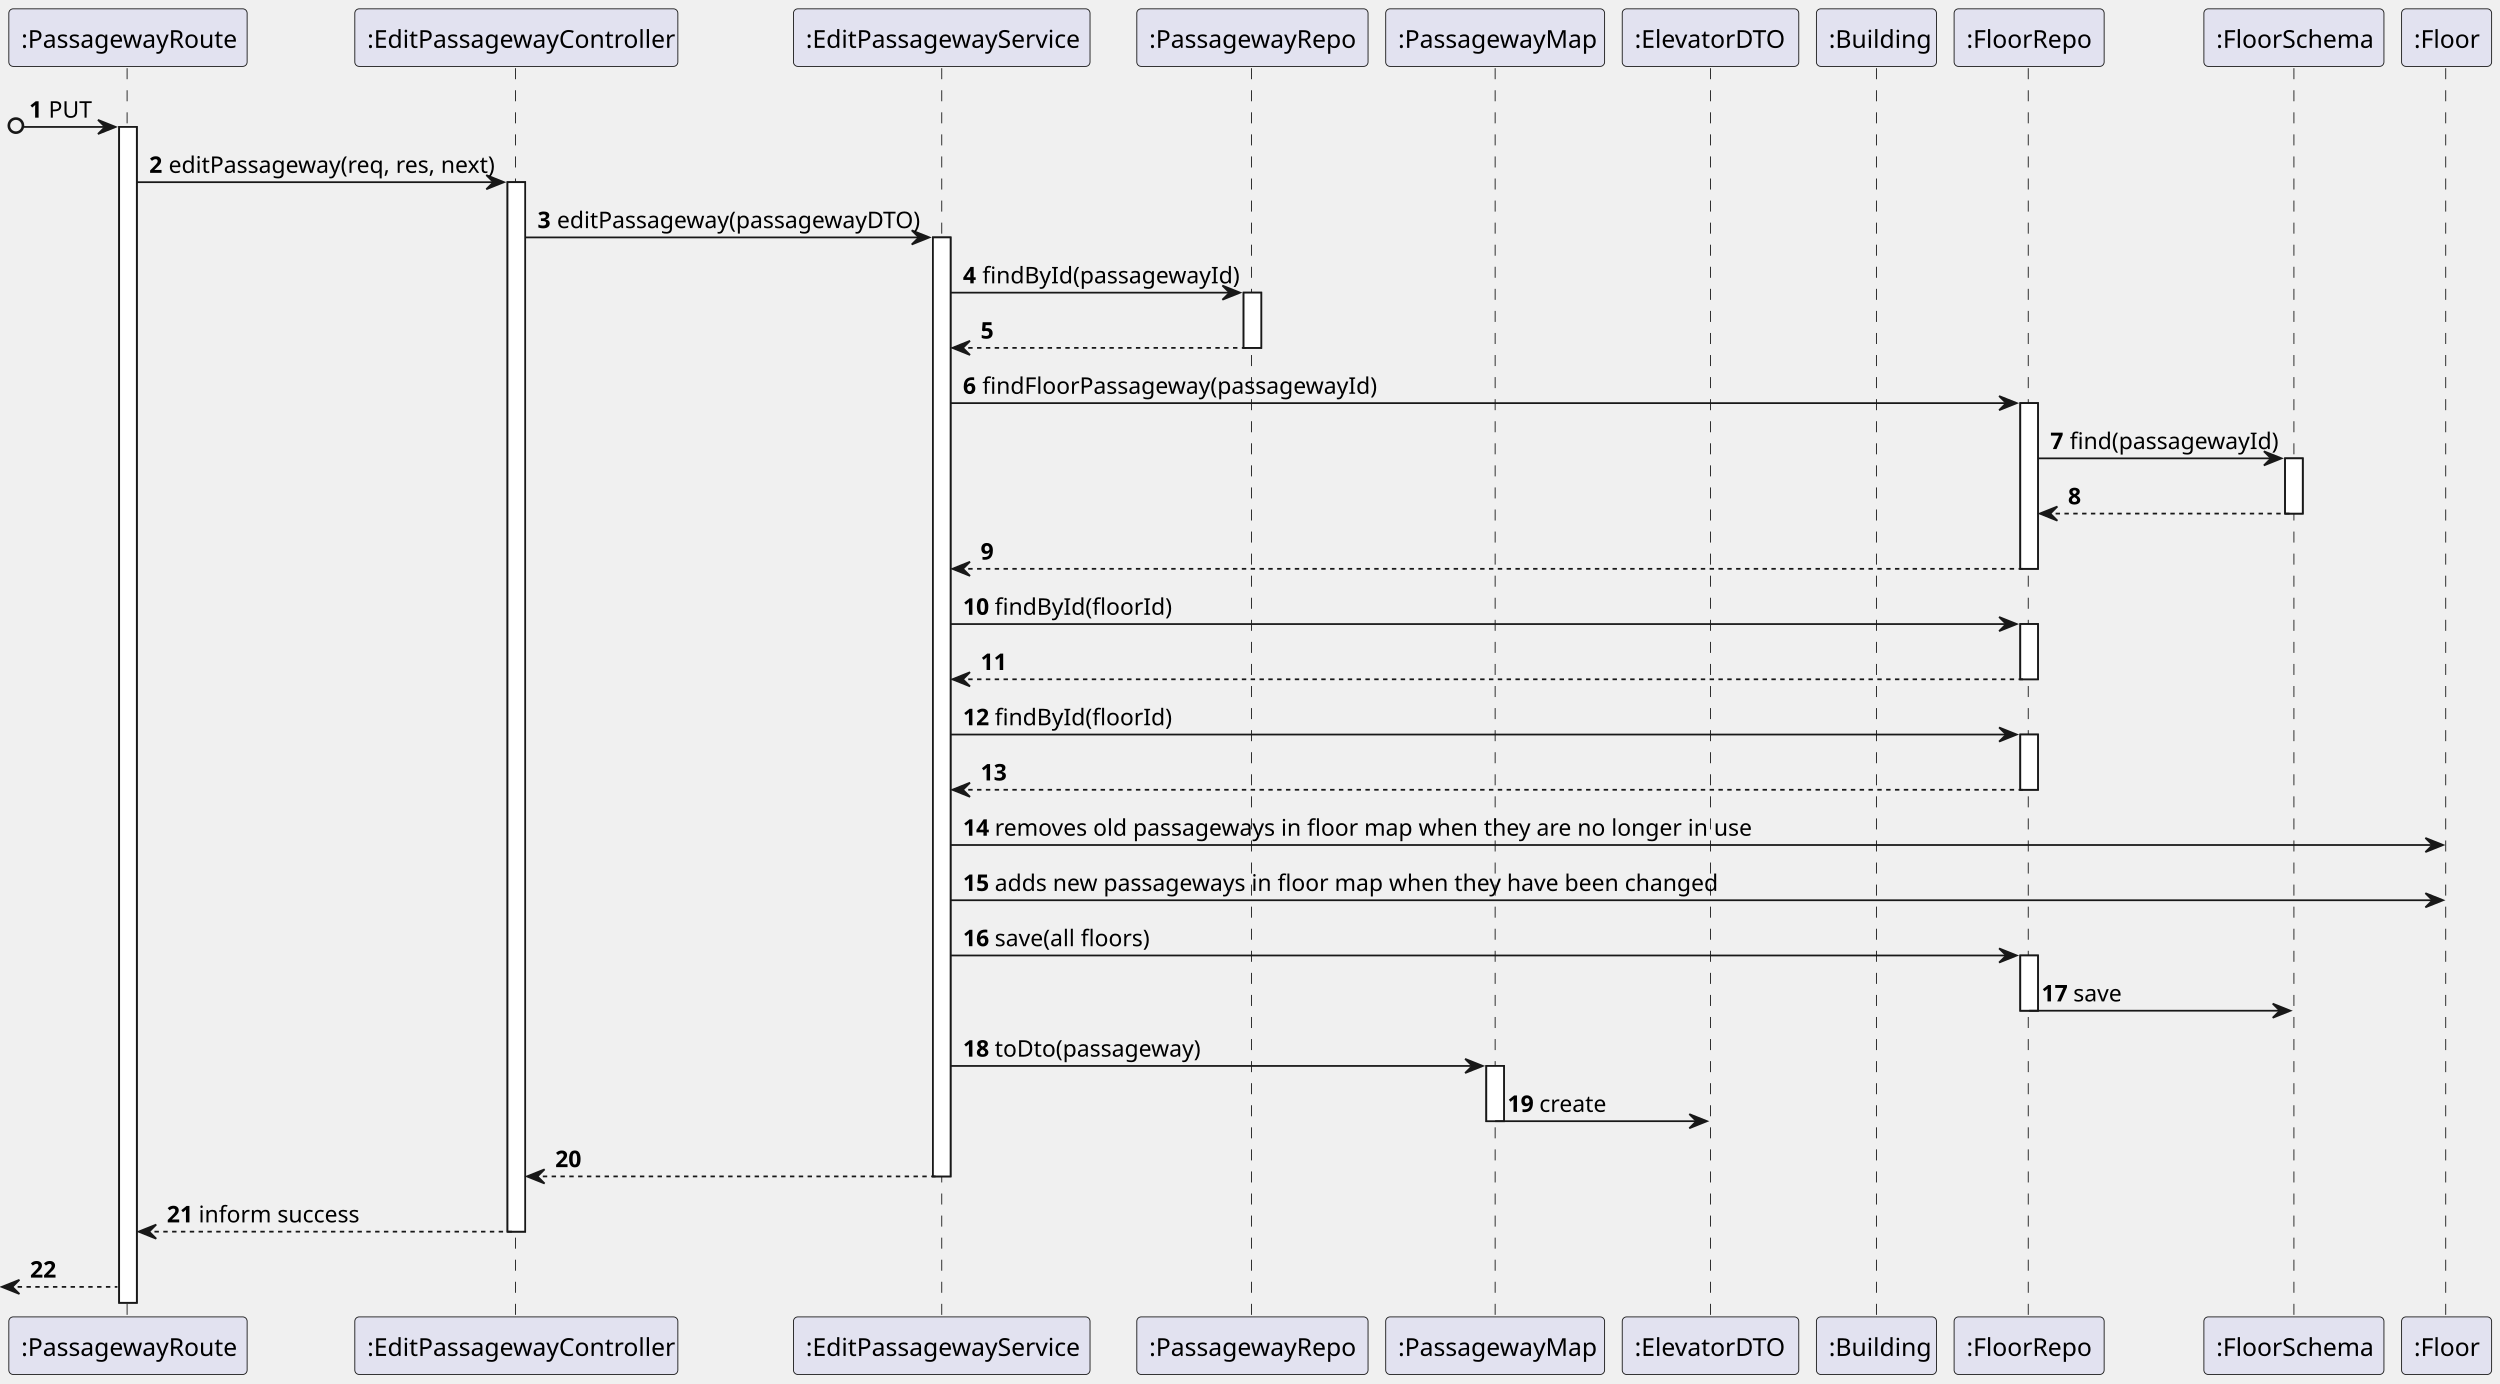
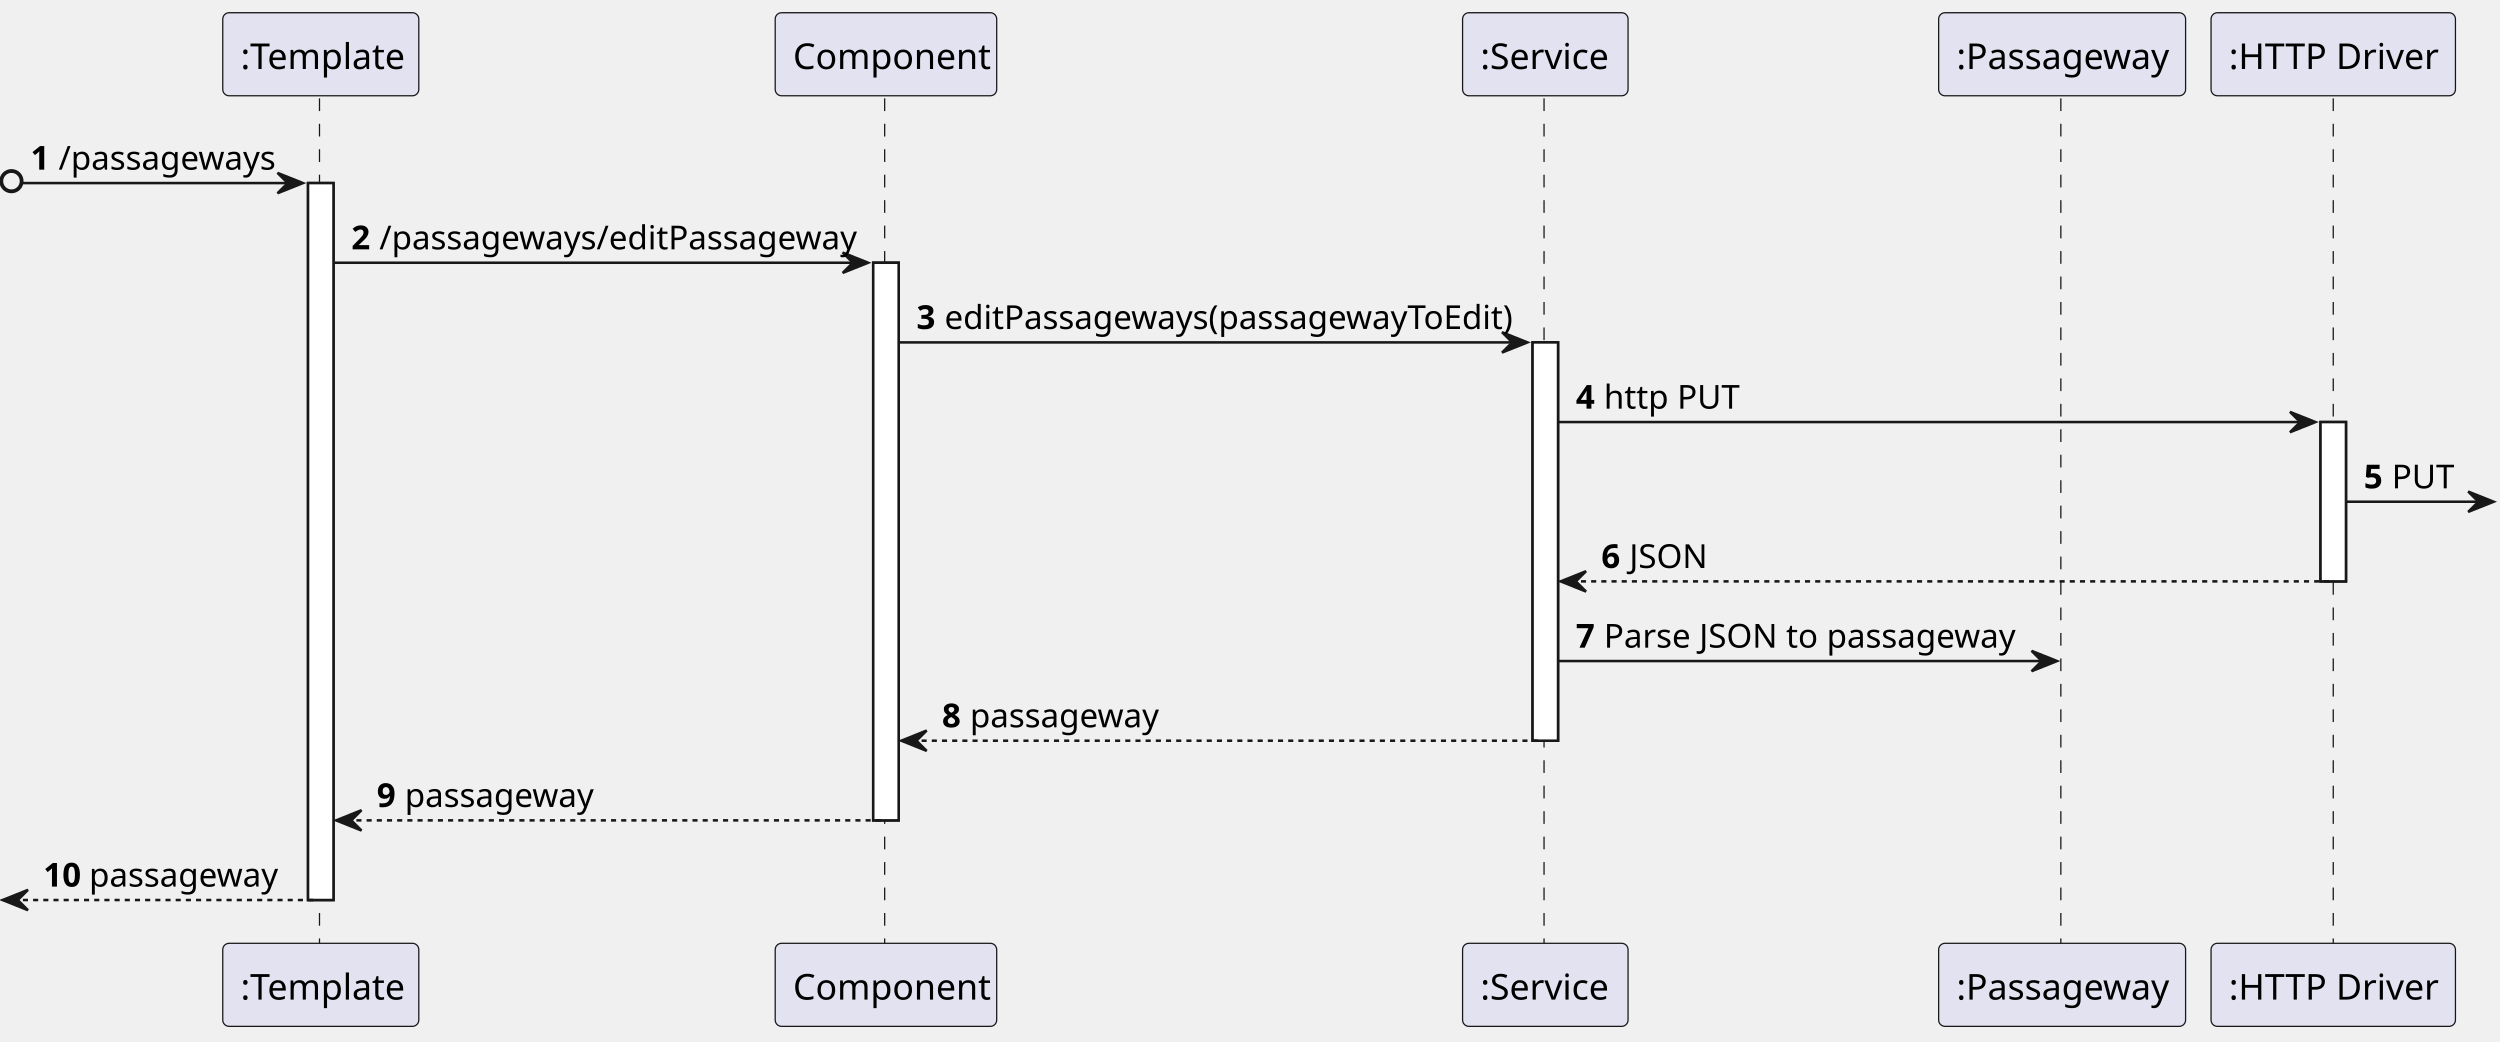
- <svg xmlns="http://www.w3.org/2000/svg" contentStyleType="text/css" height="627.2px" preserveAspectRatio="none" style="width:1133px;height:627px;background:#FFFFFF;" version="1.1" viewBox="0 0 1133 627" width="1133.6px" zoomAndPan="magnify">
+ <svg xmlns="http://www.w3.org/2000/svg" contentStyleType="text/css" height="409px" preserveAspectRatio="none" style="width:982px;height:409px;background:#FFFFFF;" version="1.1" viewBox="0 0 982 409" width="982px" zoomAndPan="magnify">
  <defs />
  <g>
-     <rect fill="#FFFFFF" height="532.889" style="stroke:#181818;stroke-width:0.8;" width="8" x="54" y="57.53" />
-     <rect fill="#FFFFFF" height="475.623" style="stroke:#181818;stroke-width:0.8;" width="8" x="230" y="82.562" />
-     <rect fill="#FFFFFF" height="425.558" style="stroke:#181818;stroke-width:0.8;" width="8" x="422.8" y="107.595" />
-     <rect fill="#FFFFFF" height="25.033" style="stroke:#181818;stroke-width:0.8;" width="8" x="563.6" y="132.628" />
-     <rect fill="#FFFFFF" height="25.033" style="stroke:#181818;stroke-width:0.8;" width="8" x="673.6" y="483.087" />
-     <rect fill="#FFFFFF" height="75.098" style="stroke:#181818;stroke-width:0.8;" width="8" x="915.6" y="182.694" />
-     <rect fill="#FFFFFF" height="25.033" style="stroke:#181818;stroke-width:0.8;" width="8" x="915.6" y="282.825" />
-     <rect fill="#FFFFFF" height="25.033" style="stroke:#181818;stroke-width:0.8;" width="8" x="915.6" y="332.891" />
-     <rect fill="#FFFFFF" height="25.033" style="stroke:#181818;stroke-width:0.8;" width="8" x="915.6" y="433.022" />
-     <rect fill="#FFFFFF" height="25.033" style="stroke:#181818;stroke-width:0.8;" width="8" x="1035.6" y="207.727" />
-     <line style="stroke:#181818;stroke-width:0.4;stroke-dasharray:5.0,5.0;" x1="57.6" x2="57.6" y1="30.897" y2="597.619" />
-     <line style="stroke:#181818;stroke-width:0.4;stroke-dasharray:5.0,5.0;" x1="233.6" x2="233.6" y1="30.897" y2="597.619" />
-     <line style="stroke:#181818;stroke-width:0.4;stroke-dasharray:5.0,5.0;" x1="426.8" x2="426.8" y1="30.897" y2="597.619" />
-     <line style="stroke:#181818;stroke-width:0.4;stroke-dasharray:5.0,5.0;" x1="567.2" x2="567.2" y1="30.897" y2="597.619" />
-     <line style="stroke:#181818;stroke-width:0.4;stroke-dasharray:5.0,5.0;" x1="677.6" x2="677.6" y1="30.897" y2="597.619" />
-     <line style="stroke:#181818;stroke-width:0.4;stroke-dasharray:5.0,5.0;" x1="775.2" x2="775.2" y1="30.897" y2="597.619" />
-     <line style="stroke:#181818;stroke-width:0.4;stroke-dasharray:5.0,5.0;" x1="850.4" x2="850.4" y1="30.897" y2="597.619" />
-     <line style="stroke:#181818;stroke-width:0.4;stroke-dasharray:5.0,5.0;" x1="919.2" x2="919.2" y1="30.897" y2="597.619" />
-     <line style="stroke:#181818;stroke-width:0.4;stroke-dasharray:5.0,5.0;" x1="1039.6" x2="1039.6" y1="30.897" y2="597.619" />
-     <line style="stroke:#181818;stroke-width:0.4;stroke-dasharray:5.0,5.0;" x1="1108.4" x2="1108.4" y1="30.897" y2="597.619" />
-     <rect fill="#E2E2F0" height="26.097" rx="2" ry="2" style="stroke:#181818;stroke-width:0.4;" width="108" x="4" y="4" />
-     <text fill="#000000" font-family="sans-serif" font-size="11.2" lengthAdjust="spacing" textLength="96.8" x="9.6" y="21.686">:PassagewayRoute</text>
-     <rect fill="#E2E2F0" height="26.097" rx="2" ry="2" style="stroke:#181818;stroke-width:0.4;" width="108" x="4" y="596.819" />
-     <text fill="#000000" font-family="sans-serif" font-size="11.2" lengthAdjust="spacing" textLength="96.8" x="9.6" y="614.505">:PassagewayRoute</text>
-     <rect fill="#E2E2F0" height="26.097" rx="2" ry="2" style="stroke:#181818;stroke-width:0.4;" width="146.4" x="160.8" y="4" />
-     <text fill="#000000" font-family="sans-serif" font-size="11.2" lengthAdjust="spacing" textLength="135.2" x="166.4" y="21.686">:EditPassagewayController</text>
-     <rect fill="#E2E2F0" height="26.097" rx="2" ry="2" style="stroke:#181818;stroke-width:0.4;" width="146.4" x="160.8" y="596.819" />
-     <text fill="#000000" font-family="sans-serif" font-size="11.2" lengthAdjust="spacing" textLength="135.2" x="166.4" y="614.505">:EditPassagewayController</text>
-     <rect fill="#E2E2F0" height="26.097" rx="2" ry="2" style="stroke:#181818;stroke-width:0.4;" width="134.4" x="359.6" y="4" />
-     <text fill="#000000" font-family="sans-serif" font-size="11.2" lengthAdjust="spacing" textLength="123.2" x="365.2" y="21.686">:EditPassagewayService</text>
-     <rect fill="#E2E2F0" height="26.097" rx="2" ry="2" style="stroke:#181818;stroke-width:0.4;" width="134.4" x="359.6" y="596.819" />
-     <text fill="#000000" font-family="sans-serif" font-size="11.2" lengthAdjust="spacing" textLength="123.2" x="365.2" y="614.505">:EditPassagewayService</text>
-     <rect fill="#E2E2F0" height="26.097" rx="2" ry="2" style="stroke:#181818;stroke-width:0.4;" width="104.8" x="515.2" y="4" />
-     <text fill="#000000" font-family="sans-serif" font-size="11.2" lengthAdjust="spacing" textLength="93.6" x="520.8" y="21.686">:PassagewayRepo</text>
-     <rect fill="#E2E2F0" height="26.097" rx="2" ry="2" style="stroke:#181818;stroke-width:0.4;" width="104.8" x="515.2" y="596.819" />
-     <text fill="#000000" font-family="sans-serif" font-size="11.2" lengthAdjust="spacing" textLength="93.6" x="520.8" y="614.505">:PassagewayRepo</text>
-     <rect fill="#E2E2F0" height="26.097" rx="2" ry="2" style="stroke:#181818;stroke-width:0.4;" width="99.2" x="628" y="4" />
-     <text fill="#000000" font-family="sans-serif" font-size="11.2" lengthAdjust="spacing" textLength="88" x="633.6" y="21.686">:PassagewayMap</text>
-     <rect fill="#E2E2F0" height="26.097" rx="2" ry="2" style="stroke:#181818;stroke-width:0.4;" width="99.2" x="628" y="596.819" />
-     <text fill="#000000" font-family="sans-serif" font-size="11.2" lengthAdjust="spacing" textLength="88" x="633.6" y="614.505">:PassagewayMap</text>
-     <rect fill="#E2E2F0" height="26.097" rx="2" ry="2" style="stroke:#181818;stroke-width:0.4;" width="80" x="735.2" y="4" />
-     <text fill="#000000" font-family="sans-serif" font-size="11.2" lengthAdjust="spacing" textLength="68.8" x="740.8" y="21.686">:ElevatorDTO</text>
-     <rect fill="#E2E2F0" height="26.097" rx="2" ry="2" style="stroke:#181818;stroke-width:0.4;" width="80" x="735.2" y="596.819" />
-     <text fill="#000000" font-family="sans-serif" font-size="11.2" lengthAdjust="spacing" textLength="68.8" x="740.8" y="614.505">:ElevatorDTO</text>
-     <rect fill="#E2E2F0" height="26.097" rx="2" ry="2" style="stroke:#181818;stroke-width:0.4;" width="54.4" x="823.2" y="4" />
-     <text fill="#000000" font-family="sans-serif" font-size="11.2" lengthAdjust="spacing" textLength="43.2" x="828.8" y="21.686">:Building</text>
-     <rect fill="#E2E2F0" height="26.097" rx="2" ry="2" style="stroke:#181818;stroke-width:0.4;" width="54.4" x="823.2" y="596.819" />
-     <text fill="#000000" font-family="sans-serif" font-size="11.2" lengthAdjust="spacing" textLength="43.2" x="828.8" y="614.505">:Building</text>
-     <rect fill="#E2E2F0" height="26.097" rx="2" ry="2" style="stroke:#181818;stroke-width:0.4;" width="68" x="885.6" y="4" />
-     <text fill="#000000" font-family="sans-serif" font-size="11.2" lengthAdjust="spacing" textLength="56.8" x="891.2" y="21.686">:FloorRepo</text>
-     <rect fill="#E2E2F0" height="26.097" rx="2" ry="2" style="stroke:#181818;stroke-width:0.4;" width="68" x="885.6" y="596.819" />
-     <text fill="#000000" font-family="sans-serif" font-size="11.2" lengthAdjust="spacing" textLength="56.8" x="891.2" y="614.505">:FloorRepo</text>
-     <rect fill="#E2E2F0" height="26.097" rx="2" ry="2" style="stroke:#181818;stroke-width:0.4;" width="81.6" x="998.8" y="4" />
-     <text fill="#000000" font-family="sans-serif" font-size="11.2" lengthAdjust="spacing" textLength="70.4" x="1004.4" y="21.686">:FloorSchema</text>
-     <rect fill="#E2E2F0" height="26.097" rx="2" ry="2" style="stroke:#181818;stroke-width:0.4;" width="81.6" x="998.8" y="596.819" />
-     <text fill="#000000" font-family="sans-serif" font-size="11.2" lengthAdjust="spacing" textLength="70.4" x="1004.4" y="614.505">:FloorSchema</text>
-     <rect fill="#E2E2F0" height="26.097" rx="2" ry="2" style="stroke:#181818;stroke-width:0.4;" width="40.8" x="1088.4" y="4" />
-     <text fill="#000000" font-family="sans-serif" font-size="11.2" lengthAdjust="spacing" textLength="29.6" x="1094" y="21.686">:Floor</text>
-     <rect fill="#E2E2F0" height="26.097" rx="2" ry="2" style="stroke:#181818;stroke-width:0.4;" width="40.8" x="1088.4" y="596.819" />
-     <text fill="#000000" font-family="sans-serif" font-size="11.2" lengthAdjust="spacing" textLength="29.6" x="1094" y="614.505">:Floor</text>
-     <rect fill="#FFFFFF" height="532.889" style="stroke:#181818;stroke-width:0.8;" width="8" x="54" y="57.53" />
-     <rect fill="#FFFFFF" height="475.623" style="stroke:#181818;stroke-width:0.8;" width="8" x="230" y="82.562" />
-     <rect fill="#FFFFFF" height="425.558" style="stroke:#181818;stroke-width:0.8;" width="8" x="422.8" y="107.595" />
-     <rect fill="#FFFFFF" height="25.033" style="stroke:#181818;stroke-width:0.8;" width="8" x="563.6" y="132.628" />
-     <rect fill="#FFFFFF" height="25.033" style="stroke:#181818;stroke-width:0.8;" width="8" x="673.6" y="483.087" />
-     <rect fill="#FFFFFF" height="75.098" style="stroke:#181818;stroke-width:0.8;" width="8" x="915.6" y="182.694" />
-     <rect fill="#FFFFFF" height="25.033" style="stroke:#181818;stroke-width:0.8;" width="8" x="915.6" y="282.825" />
-     <rect fill="#FFFFFF" height="25.033" style="stroke:#181818;stroke-width:0.8;" width="8" x="915.6" y="332.891" />
-     <rect fill="#FFFFFF" height="25.033" style="stroke:#181818;stroke-width:0.8;" width="8" x="915.6" y="433.022" />
-     <rect fill="#FFFFFF" height="25.033" style="stroke:#181818;stroke-width:0.8;" width="8" x="1035.6" y="207.727" />
-     <ellipse cx="7.2" cy="56.93" fill="none" rx="3.2" ry="3.2" style="stroke:#181818;stroke-width:1.2;" />
-     <polygon fill="#181818" points="44.4,54.33,52.4,57.53,44.4,60.73,47.6,57.53" style="stroke:#181818;stroke-width:0.8;" />
-     <line style="stroke:#181818;stroke-width:0.8;" x1="10.8" x2="49.2" y1="57.53" y2="57.53" />
-     <text fill="#000000" font-family="sans-serif" font-size="10.4" font-weight="bold" lengthAdjust="spacing" textLength="5.6" x="13.2" y="53.319">1</text>
-     <text fill="#000000" font-family="sans-serif" font-size="10.4" lengthAdjust="spacing" textLength="20" x="22" y="53.319">PUT</text>
-     <polygon fill="#181818" points="220.4,79.362,228.4,82.562,220.4,85.763,223.6,82.562" style="stroke:#181818;stroke-width:0.8;" />
-     <line style="stroke:#181818;stroke-width:0.8;" x1="62" x2="225.2" y1="82.562" y2="82.562" />
-     <text fill="#000000" font-family="sans-serif" font-size="10.4" font-weight="bold" lengthAdjust="spacing" textLength="5.6" x="67.6" y="78.352">2</text>
-     <text fill="#000000" font-family="sans-serif" font-size="10.4" lengthAdjust="spacing" textLength="144" x="76.4" y="78.352">editPassageway(req, res, next)</text>
-     <polygon fill="#181818" points="413.2,104.395,421.2,107.595,413.2,110.795,416.4,107.595" style="stroke:#181818;stroke-width:0.8;" />
-     <line style="stroke:#181818;stroke-width:0.8;" x1="238" x2="418" y1="107.595" y2="107.595" />
-     <text fill="#000000" font-family="sans-serif" font-size="10.4" font-weight="bold" lengthAdjust="spacing" textLength="5.6" x="243.6" y="103.385">3</text>
-     <text fill="#000000" font-family="sans-serif" font-size="10.4" lengthAdjust="spacing" textLength="160.8" x="252.4" y="103.385">editPassageway(passagewayDTO)</text>
-     <polygon fill="#181818" points="554,129.428,562,132.628,554,135.828,557.2,132.628" style="stroke:#181818;stroke-width:0.8;" />
-     <line style="stroke:#181818;stroke-width:0.8;" x1="430.8" x2="558.8" y1="132.628" y2="132.628" />
-     <text fill="#000000" font-family="sans-serif" font-size="10.4" font-weight="bold" lengthAdjust="spacing" textLength="5.6" x="436.4" y="128.418">4</text>
-     <text fill="#000000" font-family="sans-serif" font-size="10.4" lengthAdjust="spacing" textLength="108.8" x="445.2" y="128.418">findById(passagewayId)</text>
-     <polygon fill="#181818" points="439.6,154.461,431.6,157.661,439.6,160.861,436.4,157.661" style="stroke:#181818;stroke-width:0.8;" />
-     <line style="stroke:#181818;stroke-width:0.8;stroke-dasharray:2.0,2.0;" x1="434.8" x2="566.8" y1="157.661" y2="157.661" />
-     <text fill="#000000" font-family="sans-serif" font-size="10.4" font-weight="bold" lengthAdjust="spacing" textLength="5.6" x="444.4" y="153.451">5</text>
-     <text fill="#000000" font-family="sans-serif" font-size="10.4" lengthAdjust="spacing" textLength="3.2" x="453.2" y="153.451"> </text>
-     <polygon fill="#181818" points="906,179.494,914,182.694,906,185.894,909.2,182.694" style="stroke:#181818;stroke-width:0.8;" />
-     <line style="stroke:#181818;stroke-width:0.8;" x1="430.8" x2="910.8" y1="182.694" y2="182.694" />
-     <text fill="#000000" font-family="sans-serif" font-size="10.4" font-weight="bold" lengthAdjust="spacing" textLength="5.6" x="436.4" y="178.484">6</text>
-     <text fill="#000000" font-family="sans-serif" font-size="10.4" lengthAdjust="spacing" textLength="170.4" x="445.2" y="178.484">findFloorPassageway(passagewayId)</text>
-     <polygon fill="#181818" points="1026,204.527,1034,207.727,1026,210.927,1029.2,207.727" style="stroke:#181818;stroke-width:0.8;" />
-     <line style="stroke:#181818;stroke-width:0.8;" x1="923.6" x2="1030.8" y1="207.727" y2="207.727" />
-     <text fill="#000000" font-family="sans-serif" font-size="10.4" font-weight="bold" lengthAdjust="spacing" textLength="5.6" x="929.2" y="203.516">7</text>
-     <text fill="#000000" font-family="sans-serif" font-size="10.4" lengthAdjust="spacing" textLength="88" x="938" y="203.516">find(passagewayId)</text>
-     <polygon fill="#181818" points="932.4,229.559,924.4,232.759,932.4,235.959,929.2,232.759" style="stroke:#181818;stroke-width:0.8;" />
-     <line style="stroke:#181818;stroke-width:0.8;stroke-dasharray:2.0,2.0;" x1="927.6" x2="1038.8" y1="232.759" y2="232.759" />
-     <text fill="#000000" font-family="sans-serif" font-size="10.4" font-weight="bold" lengthAdjust="spacing" textLength="5.6" x="937.2" y="228.549">8</text>
-     <text fill="#000000" font-family="sans-serif" font-size="10.4" lengthAdjust="spacing" textLength="3.2" x="946" y="228.549"> </text>
-     <polygon fill="#181818" points="439.6,254.592,431.6,257.792,439.6,260.992,436.4,257.792" style="stroke:#181818;stroke-width:0.8;" />
-     <line style="stroke:#181818;stroke-width:0.8;stroke-dasharray:2.0,2.0;" x1="434.8" x2="918.8" y1="257.792" y2="257.792" />
-     <text fill="#000000" font-family="sans-serif" font-size="10.4" font-weight="bold" lengthAdjust="spacing" textLength="5.6" x="444.4" y="253.582">9</text>
-     <text fill="#000000" font-family="sans-serif" font-size="10.4" lengthAdjust="spacing" textLength="3.2" x="453.2" y="253.582"> </text>
-     <polygon fill="#181818" points="906,279.625,914,282.825,906,286.025,909.2,282.825" style="stroke:#181818;stroke-width:0.8;" />
-     <line style="stroke:#181818;stroke-width:0.8;" x1="430.8" x2="910.8" y1="282.825" y2="282.825" />
-     <text fill="#000000" font-family="sans-serif" font-size="10.4" font-weight="bold" lengthAdjust="spacing" textLength="11.2" x="436.4" y="278.615">10</text>
-     <text fill="#000000" font-family="sans-serif" font-size="10.4" lengthAdjust="spacing" textLength="70.4" x="450.8" y="278.615">findById(floorId)</text>
-     <polygon fill="#181818" points="439.6,304.658,431.6,307.858,439.6,311.058,436.4,307.858" style="stroke:#181818;stroke-width:0.8;" />
-     <line style="stroke:#181818;stroke-width:0.8;stroke-dasharray:2.0,2.0;" x1="434.8" x2="918.8" y1="307.858" y2="307.858" />
-     <text fill="#000000" font-family="sans-serif" font-size="10.4" font-weight="bold" lengthAdjust="spacing" textLength="11.2" x="444.4" y="303.648">11</text>
-     <text fill="#000000" font-family="sans-serif" font-size="10.4" lengthAdjust="spacing" textLength="3.2" x="458.8" y="303.648"> </text>
-     <polygon fill="#181818" points="906,329.691,914,332.891,906,336.091,909.2,332.891" style="stroke:#181818;stroke-width:0.8;" />
-     <line style="stroke:#181818;stroke-width:0.8;" x1="430.8" x2="910.8" y1="332.891" y2="332.891" />
-     <text fill="#000000" font-family="sans-serif" font-size="10.4" font-weight="bold" lengthAdjust="spacing" textLength="11.2" x="436.4" y="328.68">12</text>
-     <text fill="#000000" font-family="sans-serif" font-size="10.4" lengthAdjust="spacing" textLength="70.4" x="450.8" y="328.68">findById(floorId)</text>
-     <polygon fill="#181818" points="439.6,354.723,431.6,357.923,439.6,361.123,436.4,357.923" style="stroke:#181818;stroke-width:0.8;" />
-     <line style="stroke:#181818;stroke-width:0.8;stroke-dasharray:2.0,2.0;" x1="434.8" x2="918.8" y1="357.923" y2="357.923" />
-     <text fill="#000000" font-family="sans-serif" font-size="10.4" font-weight="bold" lengthAdjust="spacing" textLength="11.2" x="444.4" y="353.713">13</text>
-     <text fill="#000000" font-family="sans-serif" font-size="10.4" lengthAdjust="spacing" textLength="3.2" x="458.8" y="353.713"> </text>
-     <polygon fill="#181818" points="1099.2,379.756,1107.2,382.956,1099.2,386.156,1102.4,382.956" style="stroke:#181818;stroke-width:0.8;" />
-     <line style="stroke:#181818;stroke-width:0.8;" x1="430.8" x2="1104" y1="382.956" y2="382.956" />
-     <text fill="#000000" font-family="sans-serif" font-size="10.4" font-weight="bold" lengthAdjust="spacing" textLength="11.2" x="436.4" y="378.746">14</text>
-     <text fill="#000000" font-family="sans-serif" font-size="10.4" lengthAdjust="spacing" textLength="323.2" x="450.8" y="378.746">removes old passageways in floor map when they are no longer in use</text>
-     <polygon fill="#181818" points="1099.2,404.789,1107.2,407.989,1099.2,411.189,1102.4,407.989" style="stroke:#181818;stroke-width:0.8;" />
-     <line style="stroke:#181818;stroke-width:0.8;" x1="430.8" x2="1104" y1="407.989" y2="407.989" />
-     <text fill="#000000" font-family="sans-serif" font-size="10.4" font-weight="bold" lengthAdjust="spacing" textLength="11.2" x="436.4" y="403.779">15</text>
-     <text fill="#000000" font-family="sans-serif" font-size="10.4" lengthAdjust="spacing" textLength="309.6" x="450.8" y="403.779">adds new passageways in floor map when they have been changed</text>
-     <polygon fill="#181818" points="906,429.822,914,433.022,906,436.222,909.2,433.022" style="stroke:#181818;stroke-width:0.8;" />
-     <line style="stroke:#181818;stroke-width:0.8;" x1="430.8" x2="910.8" y1="433.022" y2="433.022" />
-     <text fill="#000000" font-family="sans-serif" font-size="10.4" font-weight="bold" lengthAdjust="spacing" textLength="11.2" x="436.4" y="428.812">16</text>
-     <text fill="#000000" font-family="sans-serif" font-size="10.4" lengthAdjust="spacing" textLength="65.6" x="450.8" y="428.812">save(all floors)</text>
-     <polygon fill="#181818" points="1030,454.855,1038,458.055,1030,461.255,1033.2,458.055" style="stroke:#181818;stroke-width:0.8;" />
-     <line style="stroke:#181818;stroke-width:0.8;" x1="919.6" x2="1034.8" y1="458.055" y2="458.055" />
-     <text fill="#000000" font-family="sans-serif" font-size="10.4" font-weight="bold" lengthAdjust="spacing" textLength="11.2" x="925.2" y="453.844">17</text>
-     <text fill="#000000" font-family="sans-serif" font-size="10.4" lengthAdjust="spacing" textLength="20.8" x="939.6" y="453.844">save</text>
-     <polygon fill="#181818" points="664,479.887,672,483.087,664,486.288,667.2,483.087" style="stroke:#181818;stroke-width:0.8;" />
-     <line style="stroke:#181818;stroke-width:0.8;" x1="430.8" x2="668.8" y1="483.087" y2="483.087" />
-     <text fill="#000000" font-family="sans-serif" font-size="10.4" font-weight="bold" lengthAdjust="spacing" textLength="11.2" x="436.4" y="478.877">18</text>
-     <text fill="#000000" font-family="sans-serif" font-size="10.4" lengthAdjust="spacing" textLength="88.8" x="450.8" y="478.877">toDto(passageway)</text>
-     <polygon fill="#181818" points="765.6,504.92,773.6,508.12,765.6,511.32,768.8,508.12" style="stroke:#181818;stroke-width:0.8;" />
-     <line style="stroke:#181818;stroke-width:0.8;" x1="677.6" x2="770.4" y1="508.12" y2="508.12" />
-     <text fill="#000000" font-family="sans-serif" font-size="10.4" font-weight="bold" lengthAdjust="spacing" textLength="11.2" x="683.2" y="503.91">19</text>
-     <text fill="#000000" font-family="sans-serif" font-size="10.4" lengthAdjust="spacing" textLength="28.8" x="697.6" y="503.91">create</text>
-     <polygon fill="#181818" points="246.8,529.953,238.8,533.153,246.8,536.353,243.6,533.153" style="stroke:#181818;stroke-width:0.8;" />
-     <line style="stroke:#181818;stroke-width:0.8;stroke-dasharray:2.0,2.0;" x1="242" x2="426" y1="533.153" y2="533.153" />
-     <text fill="#000000" font-family="sans-serif" font-size="10.4" font-weight="bold" lengthAdjust="spacing" textLength="11.2" x="251.6" y="528.943">20</text>
-     <text fill="#000000" font-family="sans-serif" font-size="10.4" lengthAdjust="spacing" textLength="3.2" x="266" y="528.943"> </text>
-     <polygon fill="#181818" points="70.8,554.986,62.8,558.186,70.8,561.386,67.6,558.186" style="stroke:#181818;stroke-width:0.8;" />
-     <line style="stroke:#181818;stroke-width:0.8;stroke-dasharray:2.0,2.0;" x1="66" x2="233.2" y1="558.186" y2="558.186" />
-     <text fill="#000000" font-family="sans-serif" font-size="10.4" font-weight="bold" lengthAdjust="spacing" textLength="11.2" x="75.6" y="553.976">21</text>
-     <text fill="#000000" font-family="sans-serif" font-size="10.4" lengthAdjust="spacing" textLength="70.4" x="90" y="553.976">inform success</text>
-     <polygon fill="#181818" points="8.8,580.019,0.8,583.219,8.8,586.419,5.6,583.219" style="stroke:#181818;stroke-width:0.8;" />
-     <line style="stroke:#181818;stroke-width:0.8;stroke-dasharray:2.0,2.0;" x1="4" x2="53.2" y1="583.219" y2="583.219" />
-     <text fill="#000000" font-family="sans-serif" font-size="10.4" font-weight="bold" lengthAdjust="spacing" textLength="11.2" x="13.6" y="579.009">22</text>
-     <text fill="#000000" font-family="sans-serif" font-size="10.4" lengthAdjust="spacing" textLength="3.2" x="28" y="579.009"> </text>
+     <rect fill="#FFFFFF" height="281.619" style="stroke:#181818;stroke-width:1.0;" width="10" x="121" y="71.912" />
+     <rect fill="#FFFFFF" height="219.037" style="stroke:#181818;stroke-width:1.0;" width="10" x="343" y="103.203" />
+     <rect fill="#FFFFFF" height="156.455" style="stroke:#181818;stroke-width:1.0;" width="10" x="602" y="134.494" />
+     <rect fill="#FFFFFF" height="62.582" style="stroke:#181818;stroke-width:1.0;" width="10" x="911.5" y="165.785" />
+     <line style="stroke:#181818;stroke-width:0.5;stroke-dasharray:5.0,5.0;" x1="125.5" x2="125.5" y1="38.621" y2="371.531" />
+     <line style="stroke:#181818;stroke-width:0.5;stroke-dasharray:5.0,5.0;" x1="347.5" x2="347.5" y1="38.621" y2="371.531" />
+     <line style="stroke:#181818;stroke-width:0.5;stroke-dasharray:5.0,5.0;" x1="606.5" x2="606.5" y1="38.621" y2="371.531" />
+     <line style="stroke:#181818;stroke-width:0.5;stroke-dasharray:5.0,5.0;" x1="809.5" x2="809.5" y1="38.621" y2="371.531" />
+     <line style="stroke:#181818;stroke-width:0.5;stroke-dasharray:5.0,5.0;" x1="916.5" x2="916.5" y1="38.621" y2="371.531" />
+     <rect fill="#E2E2F0" height="32.621" rx="2.5" ry="2.5" style="stroke:#181818;stroke-width:0.5;" width="77" x="87.5" y="5" />
+     <text fill="#000000" font-family="sans-serif" font-size="14" lengthAdjust="spacing" textLength="63" x="94.5" y="27.107">:Template</text>
+     <rect fill="#E2E2F0" height="32.621" rx="2.5" ry="2.5" style="stroke:#181818;stroke-width:0.5;" width="77" x="87.5" y="370.531" />
+     <text fill="#000000" font-family="sans-serif" font-size="14" lengthAdjust="spacing" textLength="63" x="94.5" y="392.639">:Template</text>
+     <rect fill="#E2E2F0" height="32.621" rx="2.5" ry="2.5" style="stroke:#181818;stroke-width:0.5;" width="87" x="304.5" y="5" />
+     <text fill="#000000" font-family="sans-serif" font-size="14" lengthAdjust="spacing" textLength="73" x="311.5" y="27.107">Component</text>
+     <rect fill="#E2E2F0" height="32.621" rx="2.5" ry="2.5" style="stroke:#181818;stroke-width:0.5;" width="87" x="304.5" y="370.531" />
+     <text fill="#000000" font-family="sans-serif" font-size="14" lengthAdjust="spacing" textLength="73" x="311.5" y="392.639">Component</text>
+     <rect fill="#E2E2F0" height="32.621" rx="2.5" ry="2.5" style="stroke:#181818;stroke-width:0.5;" width="65" x="574.5" y="5" />
+     <text fill="#000000" font-family="sans-serif" font-size="14" lengthAdjust="spacing" textLength="51" x="581.5" y="27.107">:Service</text>
+     <rect fill="#E2E2F0" height="32.621" rx="2.5" ry="2.5" style="stroke:#181818;stroke-width:0.5;" width="65" x="574.5" y="370.531" />
+     <text fill="#000000" font-family="sans-serif" font-size="14" lengthAdjust="spacing" textLength="51" x="581.5" y="392.639">:Service</text>
+     <rect fill="#E2E2F0" height="32.621" rx="2.5" ry="2.5" style="stroke:#181818;stroke-width:0.5;" width="97" x="761.5" y="5" />
+     <text fill="#000000" font-family="sans-serif" font-size="14" lengthAdjust="spacing" textLength="83" x="768.5" y="27.107">:Passageway</text>
+     <rect fill="#E2E2F0" height="32.621" rx="2.5" ry="2.5" style="stroke:#181818;stroke-width:0.5;" width="97" x="761.5" y="370.531" />
+     <text fill="#000000" font-family="sans-serif" font-size="14" lengthAdjust="spacing" textLength="83" x="768.5" y="392.639">:Passageway</text>
+     <rect fill="#E2E2F0" height="32.621" rx="2.5" ry="2.5" style="stroke:#181818;stroke-width:0.5;" width="96" x="868.5" y="5" />
+     <text fill="#000000" font-family="sans-serif" font-size="14" lengthAdjust="spacing" textLength="82" x="875.5" y="27.107">:HTTP Driver</text>
+     <rect fill="#E2E2F0" height="32.621" rx="2.5" ry="2.5" style="stroke:#181818;stroke-width:0.5;" width="96" x="868.5" y="370.531" />
+     <text fill="#000000" font-family="sans-serif" font-size="14" lengthAdjust="spacing" textLength="82" x="875.5" y="392.639">:HTTP Driver</text>
+     <rect fill="#FFFFFF" height="281.619" style="stroke:#181818;stroke-width:1.0;" width="10" x="121" y="71.912" />
+     <rect fill="#FFFFFF" height="219.037" style="stroke:#181818;stroke-width:1.0;" width="10" x="343" y="103.203" />
+     <rect fill="#FFFFFF" height="156.455" style="stroke:#181818;stroke-width:1.0;" width="10" x="602" y="134.494" />
+     <rect fill="#FFFFFF" height="62.582" style="stroke:#181818;stroke-width:1.0;" width="10" x="911.5" y="165.785" />
+     <ellipse cx="4.5" cy="71.162" fill="none" rx="4" ry="4" style="stroke:#181818;stroke-width:1.5;" />
+     <polygon fill="#181818" points="109,67.912,119,71.912,109,75.912,113,71.912" style="stroke:#181818;stroke-width:1.0;" />
+     <line style="stroke:#181818;stroke-width:1.0;" x1="9" x2="115" y1="71.912" y2="71.912" />
+     <text fill="#000000" font-family="sans-serif" font-size="13" font-weight="bold" lengthAdjust="spacing" textLength="7" x="12" y="66.649">1</text>
+     <text fill="#000000" font-family="sans-serif" font-size="13" lengthAdjust="spacing" textLength="83" x="23" y="66.649">/passageways</text>
+     <polygon fill="#181818" points="331,99.203,341,103.203,331,107.203,335,103.203" style="stroke:#181818;stroke-width:1.0;" />
+     <line style="stroke:#181818;stroke-width:1.0;" x1="131" x2="337" y1="103.203" y2="103.203" />
+     <text fill="#000000" font-family="sans-serif" font-size="13" font-weight="bold" lengthAdjust="spacing" textLength="7" x="138" y="97.94">2</text>
+     <text fill="#000000" font-family="sans-serif" font-size="13" lengthAdjust="spacing" textLength="182" x="149" y="97.94">/passageways/editPassageway</text>
+     <polygon fill="#181818" points="590,130.494,600,134.494,590,138.494,594,134.494" style="stroke:#181818;stroke-width:1.0;" />
+     <line style="stroke:#181818;stroke-width:1.0;" x1="353" x2="596" y1="134.494" y2="134.494" />
+     <text fill="#000000" font-family="sans-serif" font-size="13" font-weight="bold" lengthAdjust="spacing" textLength="7" x="360" y="129.231">3</text>
+     <text fill="#000000" font-family="sans-serif" font-size="13" lengthAdjust="spacing" textLength="219" x="371" y="129.231">editPassageways(passagewayToEdit)</text>
+     <polygon fill="#181818" points="899.5,161.785,909.5,165.785,899.5,169.785,903.5,165.785" style="stroke:#181818;stroke-width:1.0;" />
+     <line style="stroke:#181818;stroke-width:1.0;" x1="612" x2="905.5" y1="165.785" y2="165.785" />
+     <text fill="#000000" font-family="sans-serif" font-size="13" font-weight="bold" lengthAdjust="spacing" textLength="7" x="619" y="160.523">4</text>
+     <text fill="#000000" font-family="sans-serif" font-size="13" lengthAdjust="spacing" textLength="51" x="630" y="160.523">http PUT</text>
+     <polygon fill="#181818" points="969.5,193.076,979.5,197.076,969.5,201.076,973.5,197.076" style="stroke:#181818;stroke-width:1.0;" />
+     <line style="stroke:#181818;stroke-width:1.0;" x1="921.5" x2="975.5" y1="197.076" y2="197.076" />
+     <text fill="#000000" font-family="sans-serif" font-size="13" font-weight="bold" lengthAdjust="spacing" textLength="7" x="928.5" y="191.814">5</text>
+     <text fill="#000000" font-family="sans-serif" font-size="13" lengthAdjust="spacing" textLength="25" x="939.5" y="191.814">PUT</text>
+     <polygon fill="#181818" points="623,224.367,613,228.367,623,232.367,619,228.367" style="stroke:#181818;stroke-width:1.0;" />
+     <line style="stroke:#181818;stroke-width:1.0;stroke-dasharray:2.0,2.0;" x1="617" x2="915.5" y1="228.367" y2="228.367" />
+     <text fill="#000000" font-family="sans-serif" font-size="13" font-weight="bold" lengthAdjust="spacing" textLength="7" x="629" y="223.105">6</text>
+     <text fill="#000000" font-family="sans-serif" font-size="13" lengthAdjust="spacing" textLength="34" x="640" y="223.105">JSON</text>
+     <polygon fill="#181818" points="798,255.658,808,259.658,798,263.658,802,259.658" style="stroke:#181818;stroke-width:1.0;" />
+     <line style="stroke:#181818;stroke-width:1.0;" x1="612" x2="804" y1="259.658" y2="259.658" />
+     <text fill="#000000" font-family="sans-serif" font-size="13" font-weight="bold" lengthAdjust="spacing" textLength="7" x="619" y="254.395">7</text>
+     <text fill="#000000" font-family="sans-serif" font-size="13" lengthAdjust="spacing" textLength="163" x="630" y="254.395">Parse JSON to passageway</text>
+     <polygon fill="#181818" points="364,286.949,354,290.949,364,294.949,360,290.949" style="stroke:#181818;stroke-width:1.0;" />
+     <line style="stroke:#181818;stroke-width:1.0;stroke-dasharray:2.0,2.0;" x1="358" x2="606" y1="290.949" y2="290.949" />
+     <text fill="#000000" font-family="sans-serif" font-size="13" font-weight="bold" lengthAdjust="spacing" textLength="7" x="370" y="285.687">8</text>
+     <text fill="#000000" font-family="sans-serif" font-size="13" lengthAdjust="spacing" textLength="72" x="381" y="285.687">passageway</text>
+     <polygon fill="#181818" points="142,318.24,132,322.24,142,326.24,138,322.24" style="stroke:#181818;stroke-width:1.0;" />
+     <line style="stroke:#181818;stroke-width:1.0;stroke-dasharray:2.0,2.0;" x1="136" x2="347" y1="322.24" y2="322.24" />
+     <text fill="#000000" font-family="sans-serif" font-size="13" font-weight="bold" lengthAdjust="spacing" textLength="7" x="148" y="316.978">9</text>
+     <text fill="#000000" font-family="sans-serif" font-size="13" lengthAdjust="spacing" textLength="72" x="159" y="316.978">passageway</text>
+     <polygon fill="#181818" points="11,349.531,1,353.531,11,357.531,7,353.531" style="stroke:#181818;stroke-width:1.0;" />
+     <line style="stroke:#181818;stroke-width:1.0;stroke-dasharray:2.0,2.0;" x1="5" x2="125" y1="353.531" y2="353.531" />
+     <text fill="#000000" font-family="sans-serif" font-size="13" font-weight="bold" lengthAdjust="spacing" textLength="14" x="17" y="348.269">10</text>
+     <text fill="#000000" font-family="sans-serif" font-size="13" lengthAdjust="spacing" textLength="72" x="35" y="348.269">passageway</text>
  </g>
</svg>
